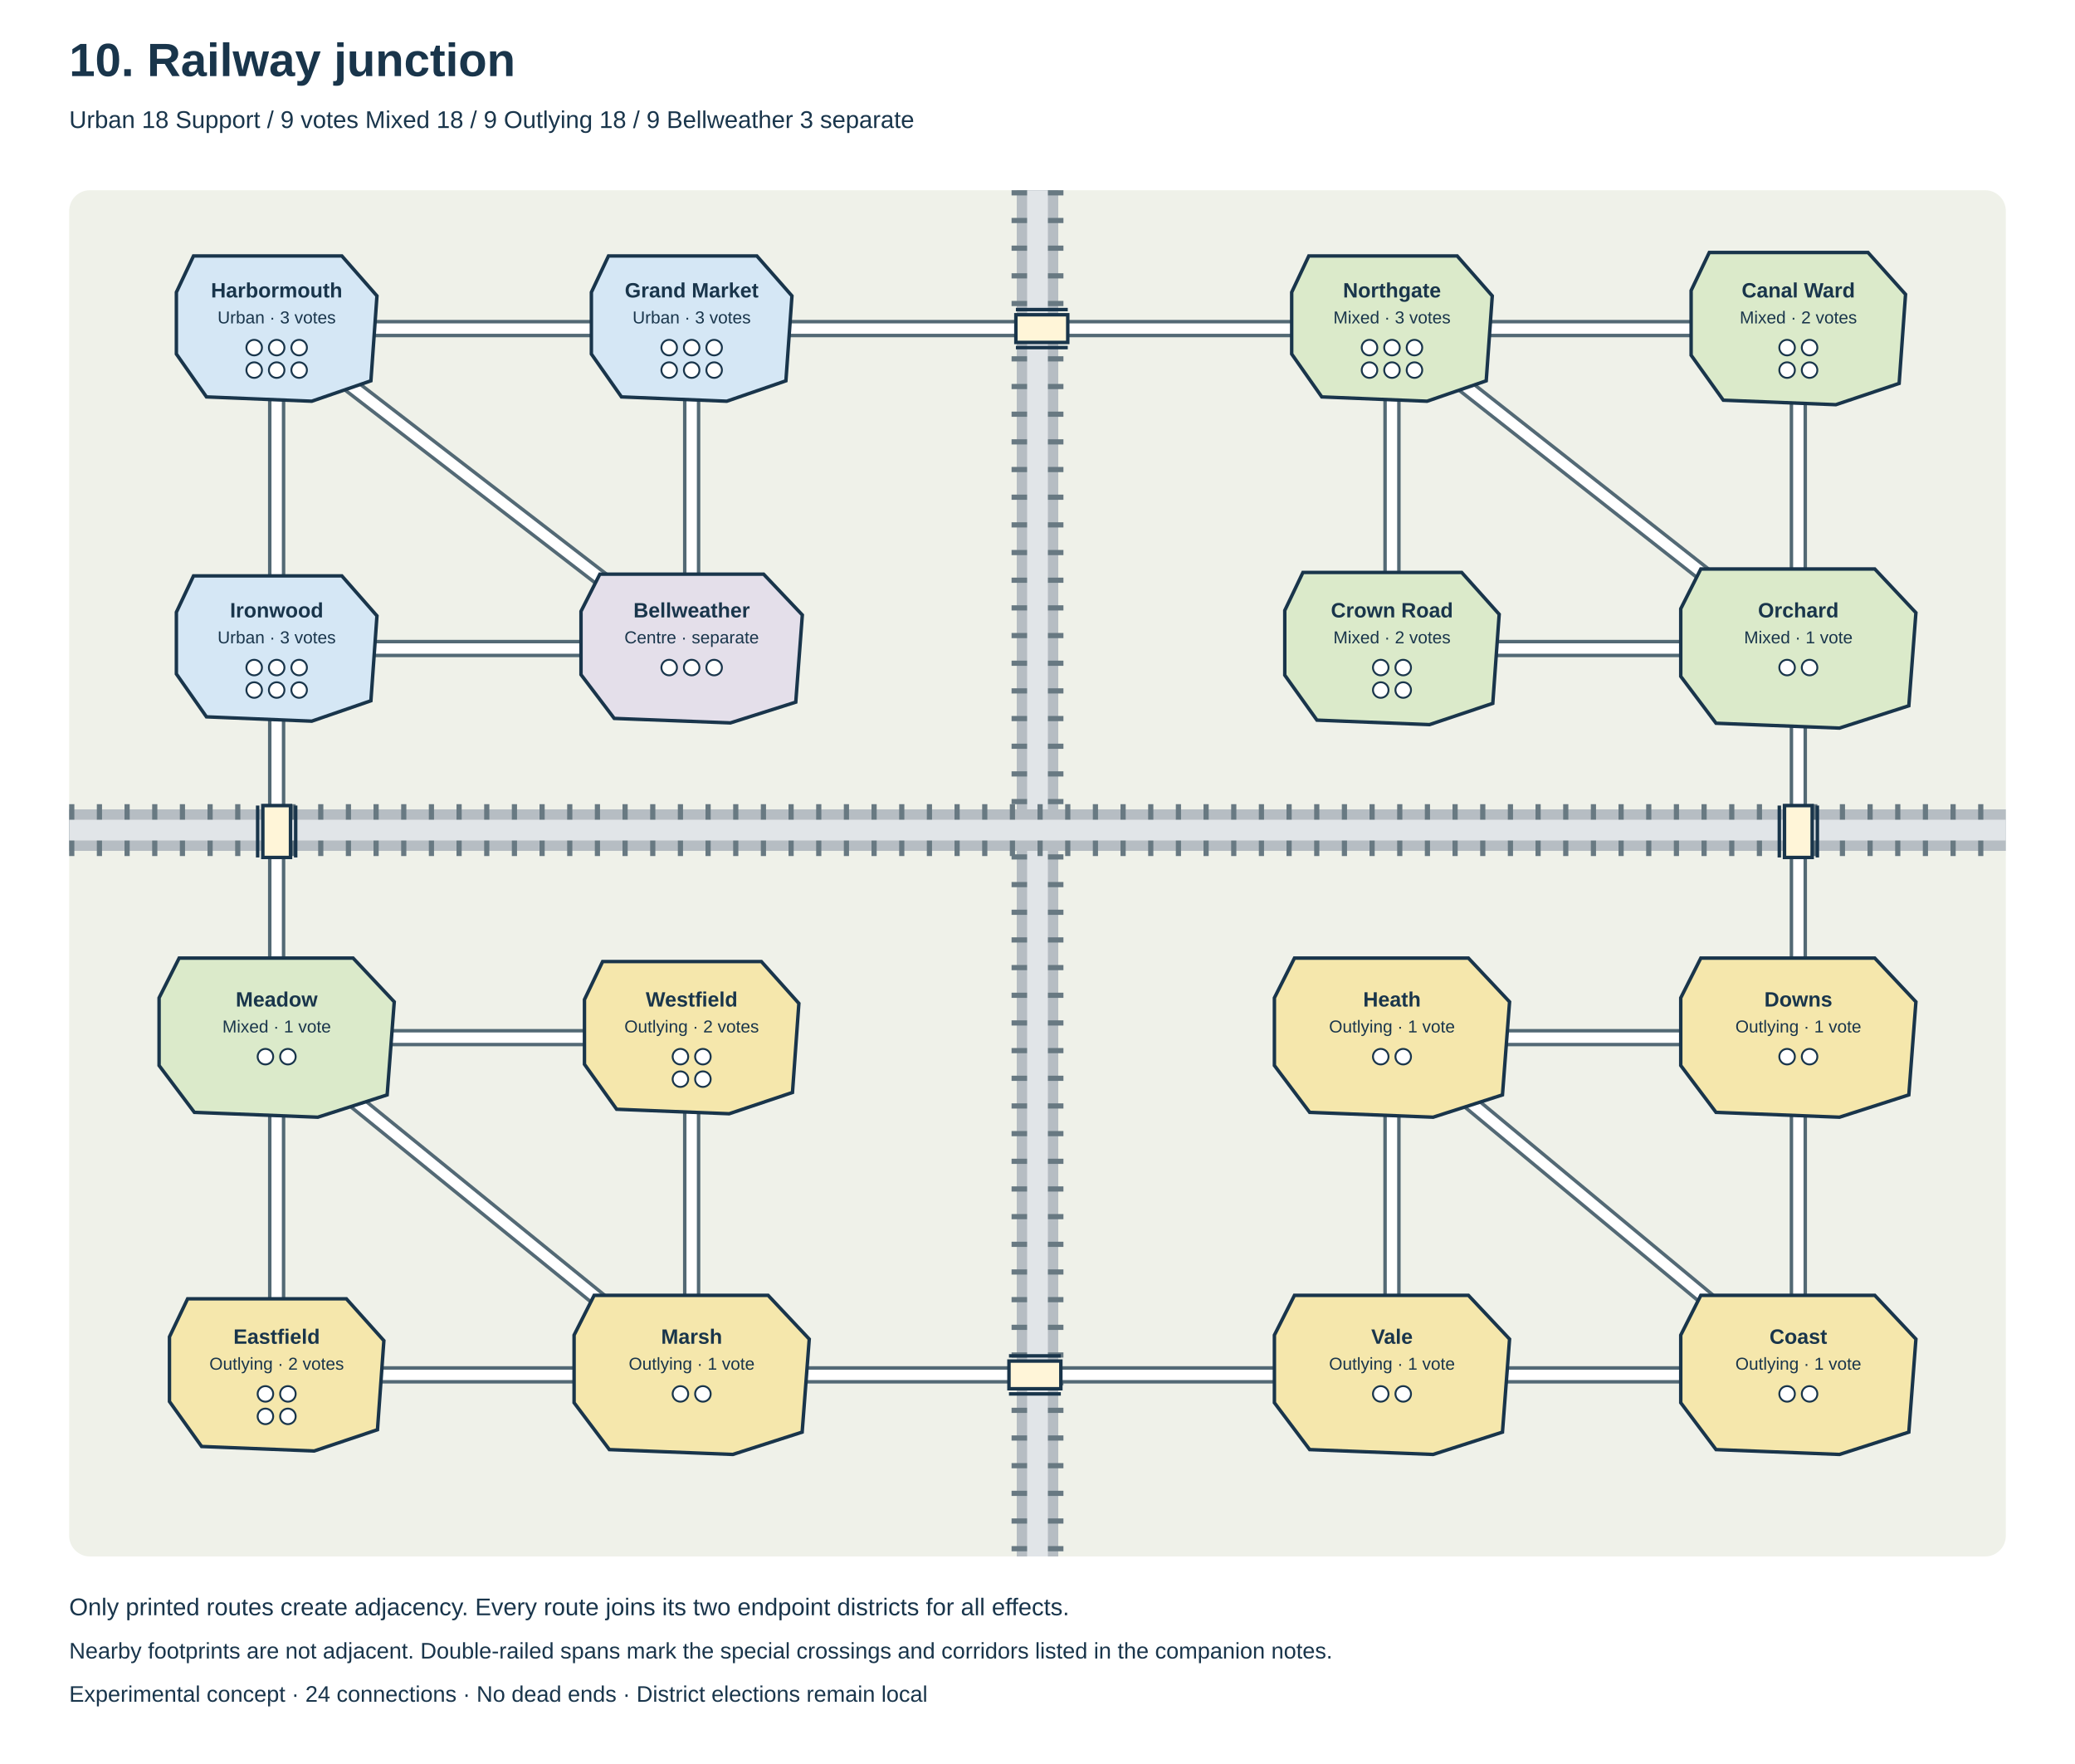
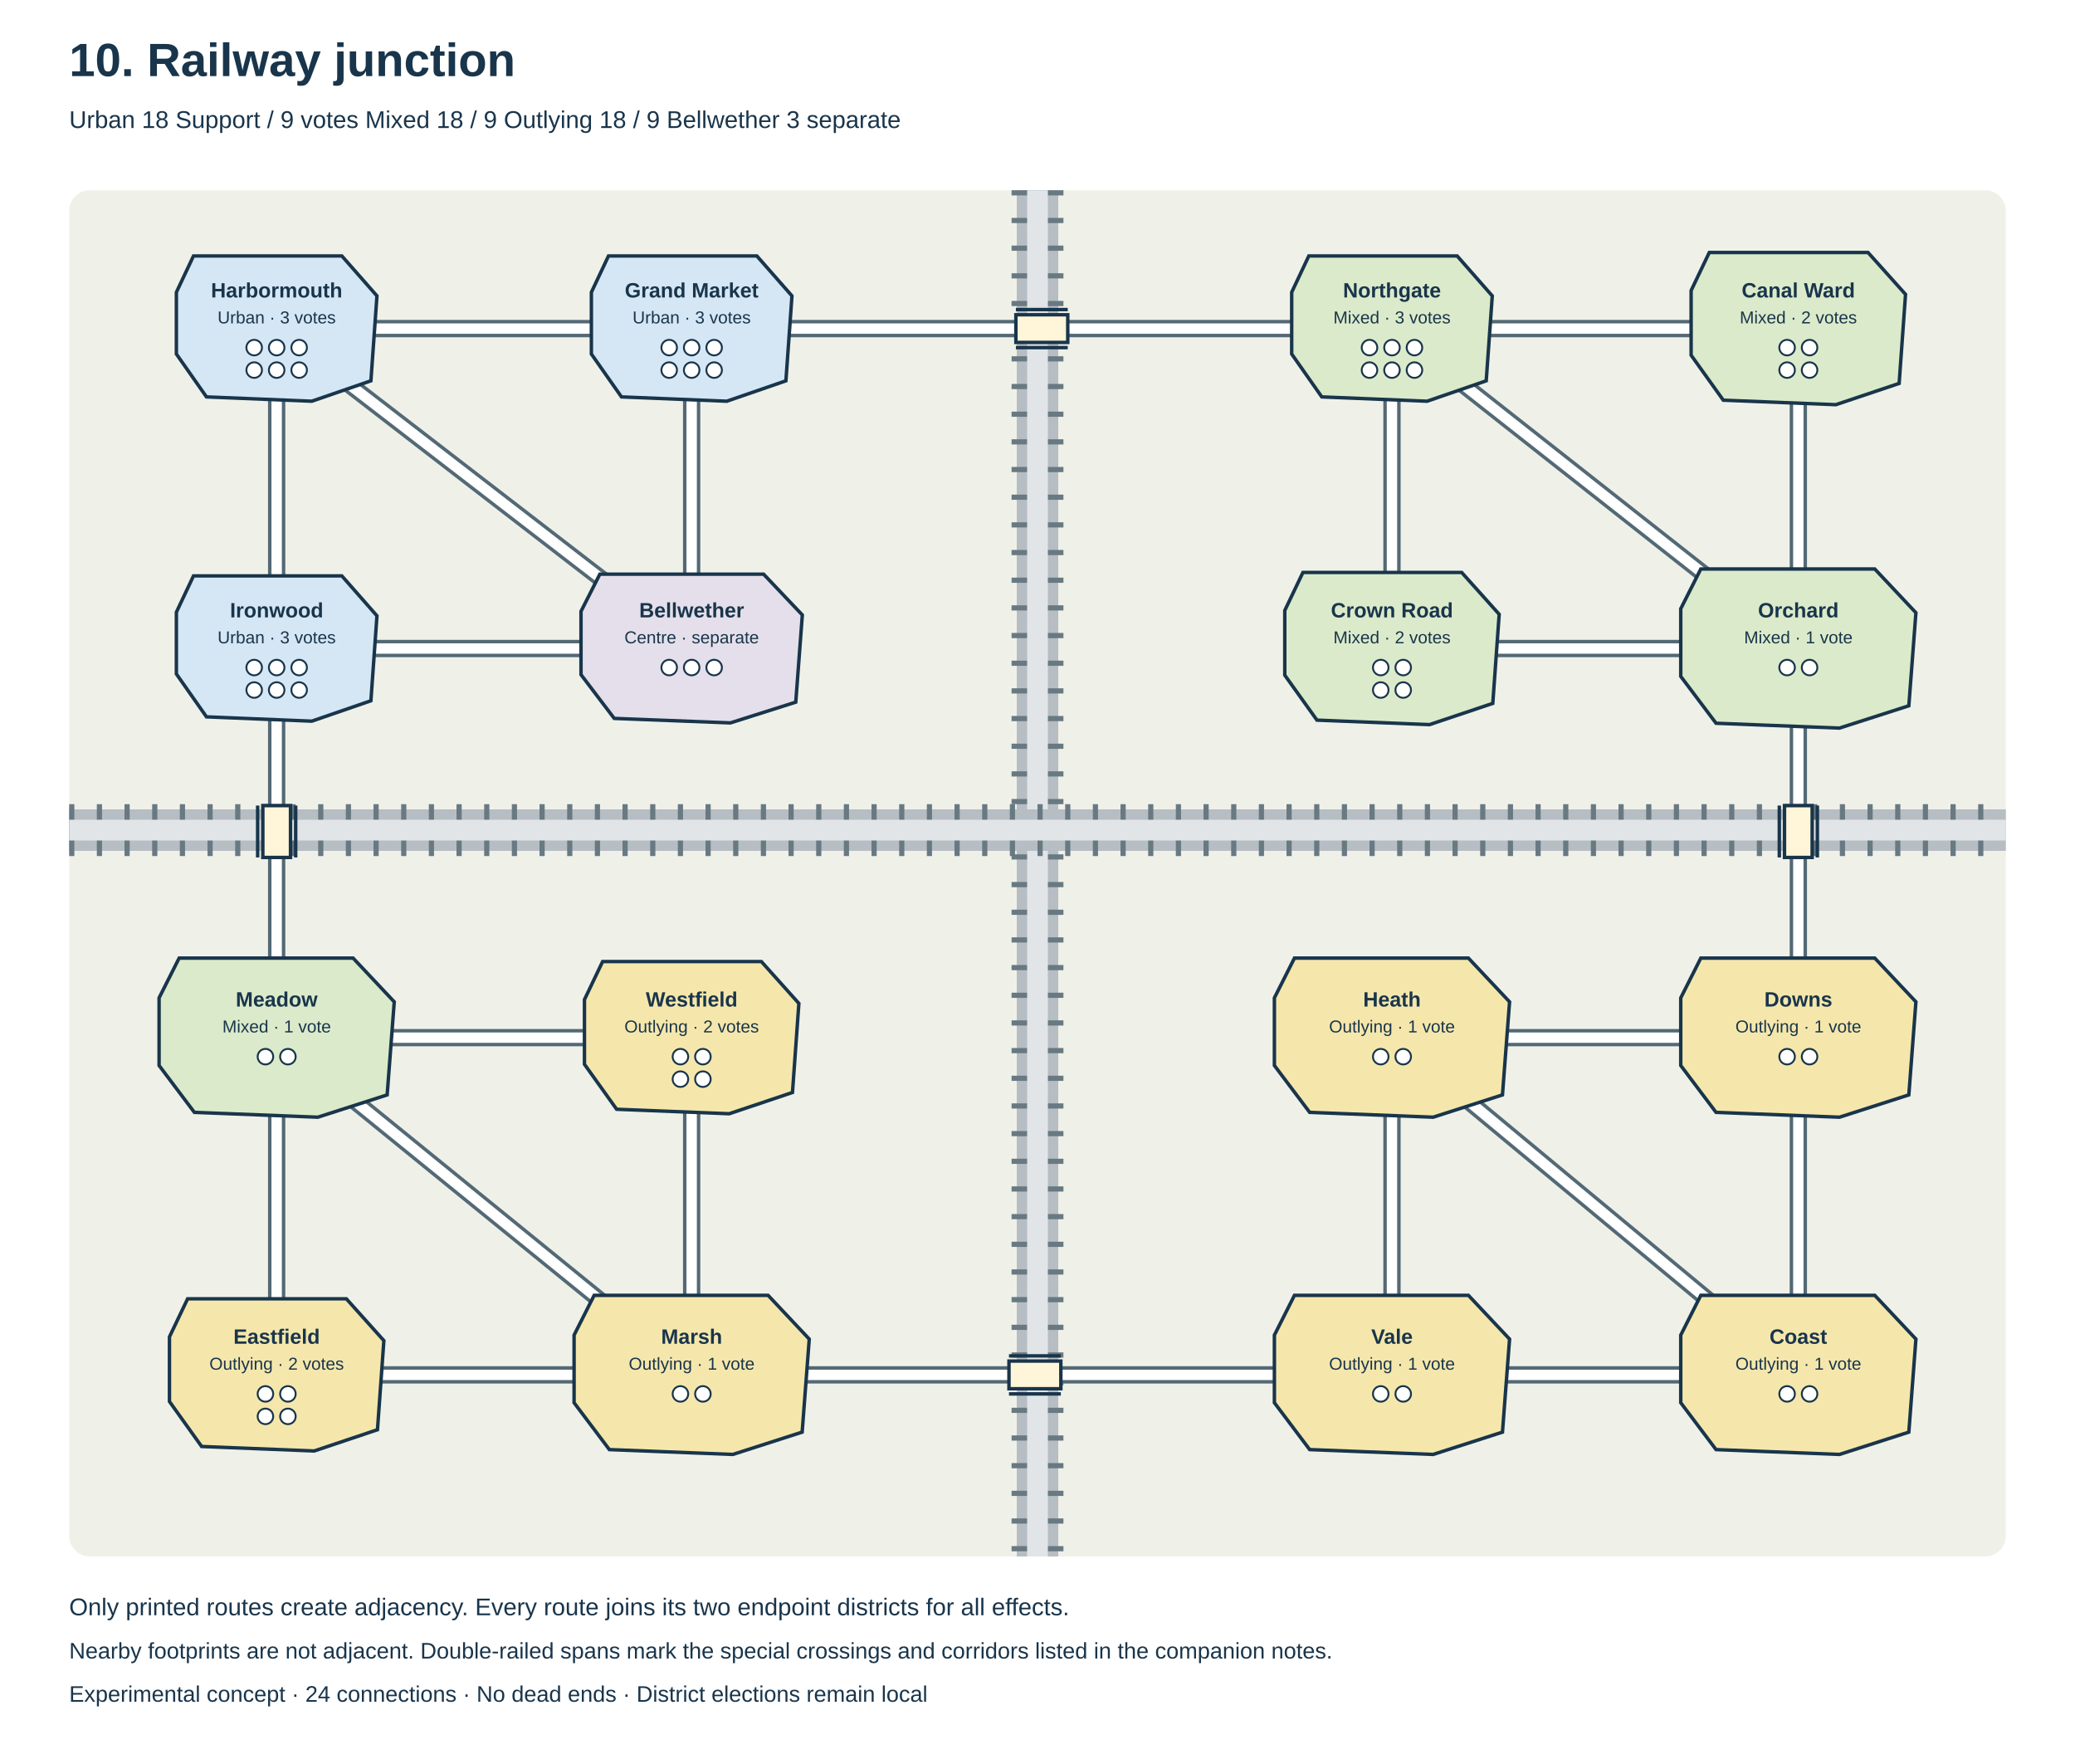
<svg xmlns="http://www.w3.org/2000/svg" viewBox="0 0 1200 1020" role="img" aria-labelledby="title desc">
  <style>text{font-family:Arial,sans-serif;fill:#19354b}.name{font-size:12px;font-weight:700}.detail{font-size:10px}.terrain{font-size:15px;font-style:italic;fill:#355564}</style>
  <rect width="1200" height="1020" fill="white" />
  <text x="40" y="44" font-size="27" font-weight="700">10. Railway junction</text>
-   <text x="40" y="74" font-size="14">Urban 18 Support / 9 votes     Mixed 18 / 9     Outlying 18 / 9     Bellweather 3 separate</text>
+   <text x="40" y="74" font-size="14">Urban 18 Support / 9 votes     Mixed 18 / 9     Outlying 18 / 9     Bellwether 3 separate</text>
  <rect x="40" y="110" width="1120" height="790" rx="12" fill="#eff1e9" />
  <polyline points="600.0,110.0 600.0,900.0" fill="none" stroke="#b6bdc3" stroke-width="24" stroke-linejoin="round" />
  <polyline points="600.0,110.0 600.0,900.0" fill="none" stroke="#687982" stroke-width="30" stroke-dasharray="3 13" />
  <polyline points="600.0,110.0 600.0,900.0" fill="none" stroke="#e1e5e8" stroke-width="12" />
  <polyline points="40.0,480.0 1160.0,480.0" fill="none" stroke="#b6bdc3" stroke-width="24" stroke-linejoin="round" />
  <polyline points="40.0,480.0 1160.0,480.0" fill="none" stroke="#687982" stroke-width="30" stroke-dasharray="3 13" />
  <polyline points="40.0,480.0 1160.0,480.0" fill="none" stroke="#e1e5e8" stroke-width="12" />
  <g data-route="B-D">
    <path d="M 400,190 L 805,190" fill="none" stroke="#536975" stroke-width="10" stroke-linecap="round" />
    <path d="M 400,190 L 805,190" fill="none" stroke="#ffffff" stroke-width="6" />
  </g>
  <g transform="translate(602.5 190.0) rotate(0.0)" aria-label="viaduct">
    <rect x="-15" y="-8" width="30" height="16" fill="#fff5d8" stroke="#19354b" stroke-width="2" />
    <path d="M -15,-11 h30 M -15,11 h30" stroke="#19354b" stroke-width="2" />
  </g>
  <g data-route="G-M">
    <path d="M 1040,375 L 1040,600" fill="none" stroke="#536975" stroke-width="10" stroke-linecap="round" />
    <path d="M 1040,375 L 1040,600" fill="none" stroke="#ffffff" stroke-width="6" />
  </g>
  <g transform="translate(1040.0 480.8) rotate(90.0)" aria-label="viaduct">
    <rect x="-15" y="-8" width="30" height="16" fill="#fff5d8" stroke="#19354b" stroke-width="2" />
    <path d="M -15,-11 h30 M -15,11 h30" stroke="#19354b" stroke-width="2" />
  </g>
  <g data-route="N-K">
    <path d="M 805,795 L 400,795" fill="none" stroke="#536975" stroke-width="10" stroke-linecap="round" />
    <path d="M 805,795 L 400,795" fill="none" stroke="#ffffff" stroke-width="6" />
  </g>
  <g transform="translate(598.5 795.0) rotate(180.0)" aria-label="viaduct">
    <rect x="-15" y="-8" width="30" height="16" fill="#fff5d8" stroke="#19354b" stroke-width="2" />
    <path d="M -15,-11 h30 M -15,11 h30" stroke="#19354b" stroke-width="2" />
  </g>
  <g data-route="C-H">
    <path d="M 160,375 L 160,600" fill="none" stroke="#536975" stroke-width="10" stroke-linecap="round" />
    <path d="M 160,375 L 160,600" fill="none" stroke="#ffffff" stroke-width="6" />
  </g>
  <g transform="translate(160.0 480.8) rotate(90.0)" aria-label="viaduct">
    <rect x="-15" y="-8" width="30" height="16" fill="#fff5d8" stroke="#19354b" stroke-width="2" />
    <path d="M -15,-11 h30 M -15,11 h30" stroke="#19354b" stroke-width="2" />
  </g>
  <g data-route="A-C">
    <path d="M 160,190 L 160,375" fill="none" stroke="#536975" stroke-width="10" stroke-linecap="round" />
    <path d="M 160,190 L 160,375" fill="none" stroke="#ffffff" stroke-width="6" />
  </g>
  <g data-route="B-X">
    <path d="M 400,190 L 400,375" fill="none" stroke="#536975" stroke-width="10" stroke-linecap="round" />
    <path d="M 400,190 L 400,375" fill="none" stroke="#ffffff" stroke-width="6" />
  </g>
  <g data-route="D-F">
    <path d="M 805,190 L 805,375" fill="none" stroke="#536975" stroke-width="10" stroke-linecap="round" />
    <path d="M 805,190 L 805,375" fill="none" stroke="#ffffff" stroke-width="6" />
  </g>
  <g data-route="E-G">
    <path d="M 1040,190 L 1040,375" fill="none" stroke="#536975" stroke-width="10" stroke-linecap="round" />
    <path d="M 1040,190 L 1040,375" fill="none" stroke="#ffffff" stroke-width="6" />
  </g>
  <g data-route="H-J">
    <path d="M 160,600 L 160,795" fill="none" stroke="#536975" stroke-width="10" stroke-linecap="round" />
    <path d="M 160,600 L 160,795" fill="none" stroke="#ffffff" stroke-width="6" />
  </g>
  <g data-route="I-K">
    <path d="M 400,600 L 400,795" fill="none" stroke="#536975" stroke-width="10" stroke-linecap="round" />
    <path d="M 400,600 L 400,795" fill="none" stroke="#ffffff" stroke-width="6" />
  </g>
  <g data-route="L-N">
    <path d="M 805,600 L 805,795" fill="none" stroke="#536975" stroke-width="10" stroke-linecap="round" />
    <path d="M 805,600 L 805,795" fill="none" stroke="#ffffff" stroke-width="6" />
  </g>
  <g data-route="M-O">
    <path d="M 1040,600 L 1040,795" fill="none" stroke="#536975" stroke-width="10" stroke-linecap="round" />
    <path d="M 1040,600 L 1040,795" fill="none" stroke="#ffffff" stroke-width="6" />
  </g>
  <g data-route="D-E">
    <path d="M 805,190 L 1040,190" fill="none" stroke="#536975" stroke-width="10" stroke-linecap="round" />
    <path d="M 805,190 L 1040,190" fill="none" stroke="#ffffff" stroke-width="6" />
  </g>
  <g data-route="L-M">
    <path d="M 805,600 L 1040,600" fill="none" stroke="#536975" stroke-width="10" stroke-linecap="round" />
    <path d="M 805,600 L 1040,600" fill="none" stroke="#ffffff" stroke-width="6" />
  </g>
  <g data-route="A-B">
    <path d="M 160,190 L 400,190" fill="none" stroke="#536975" stroke-width="10" stroke-linecap="round" />
    <path d="M 160,190 L 400,190" fill="none" stroke="#ffffff" stroke-width="6" />
  </g>
  <g data-route="F-G">
    <path d="M 805,375 L 1040,375" fill="none" stroke="#536975" stroke-width="10" stroke-linecap="round" />
    <path d="M 805,375 L 1040,375" fill="none" stroke="#ffffff" stroke-width="6" />
  </g>
  <g data-route="N-O">
    <path d="M 805,795 L 1040,795" fill="none" stroke="#536975" stroke-width="10" stroke-linecap="round" />
    <path d="M 805,795 L 1040,795" fill="none" stroke="#ffffff" stroke-width="6" />
  </g>
  <g data-route="C-X">
    <path d="M 160,375 L 400,375" fill="none" stroke="#536975" stroke-width="10" stroke-linecap="round" />
    <path d="M 160,375 L 400,375" fill="none" stroke="#ffffff" stroke-width="6" />
  </g>
  <g data-route="H-I">
    <path d="M 160,600 L 400,600" fill="none" stroke="#536975" stroke-width="10" stroke-linecap="round" />
    <path d="M 160,600 L 400,600" fill="none" stroke="#ffffff" stroke-width="6" />
  </g>
  <g data-route="J-K">
    <path d="M 160,795 L 400,795" fill="none" stroke="#536975" stroke-width="10" stroke-linecap="round" />
    <path d="M 160,795 L 400,795" fill="none" stroke="#ffffff" stroke-width="6" />
  </g>
  <g data-route="D-G">
    <path d="M 805,190 L 1040,375" fill="none" stroke="#536975" stroke-width="10" stroke-linecap="round" />
    <path d="M 805,190 L 1040,375" fill="none" stroke="#ffffff" stroke-width="6" />
  </g>
  <g data-route="A-X">
    <path d="M 160,190 L 400,375" fill="none" stroke="#536975" stroke-width="10" stroke-linecap="round" />
    <path d="M 160,190 L 400,375" fill="none" stroke="#ffffff" stroke-width="6" />
  </g>
  <g data-route="L-O">
    <path d="M 805,600 L 1040,795" fill="none" stroke="#536975" stroke-width="10" stroke-linecap="round" />
    <path d="M 805,600 L 1040,795" fill="none" stroke="#ffffff" stroke-width="6" />
  </g>
  <g data-route="H-K">
    <path d="M 160,600 L 400,795" fill="none" stroke="#536975" stroke-width="10" stroke-linecap="round" />
    <path d="M 160,600 L 400,795" fill="none" stroke="#ffffff" stroke-width="6" />
  </g>
  <g data-district="A">
    <polygon points="111.9,148.0 197.7,148.0 218.0,171.1 214.5,220.2 180.3,232.0 119.4,229.5 102.0,204.7 102.0,169.0" fill="#d5e7f5" stroke="#19354b" stroke-width="2" />
    <text class="name" x="160" y="172" text-anchor="middle">Harbormouth</text>
    <text class="detail" x="160" y="187" text-anchor="middle">Urban · 3 votes</text>
    <circle cx="147.0" cy="201" r="4.5" fill="white" stroke="#19354b" stroke-width="1.1" />
    <circle cx="160.0" cy="201" r="4.5" fill="white" stroke="#19354b" stroke-width="1.1" />
    <circle cx="173.0" cy="201" r="4.5" fill="white" stroke="#19354b" stroke-width="1.1" />
    <circle cx="147.0" cy="214" r="4.5" fill="white" stroke="#19354b" stroke-width="1.1" />
    <circle cx="160.0" cy="214" r="4.5" fill="white" stroke="#19354b" stroke-width="1.1" />
    <circle cx="173.0" cy="214" r="4.5" fill="white" stroke="#19354b" stroke-width="1.1" />
  </g>
  <g data-district="B">
    <polygon points="351.9,148.0 437.7,148.0 458.0,171.1 454.5,220.2 420.3,232.0 359.4,229.5 342.0,204.7 342.0,169.0" fill="#d5e7f5" stroke="#19354b" stroke-width="2" />
    <text class="name" x="400" y="172" text-anchor="middle">Grand Market</text>
    <text class="detail" x="400" y="187" text-anchor="middle">Urban · 3 votes</text>
    <circle cx="387.0" cy="201" r="4.5" fill="white" stroke="#19354b" stroke-width="1.1" />
    <circle cx="400.0" cy="201" r="4.5" fill="white" stroke="#19354b" stroke-width="1.1" />
    <circle cx="413.0" cy="201" r="4.5" fill="white" stroke="#19354b" stroke-width="1.1" />
    <circle cx="387.0" cy="214" r="4.5" fill="white" stroke="#19354b" stroke-width="1.1" />
    <circle cx="400.0" cy="214" r="4.5" fill="white" stroke="#19354b" stroke-width="1.1" />
    <circle cx="413.0" cy="214" r="4.5" fill="white" stroke="#19354b" stroke-width="1.1" />
  </g>
  <g data-district="C">
    <polygon points="111.9,333.0 197.7,333.0 218.0,356.1 214.5,405.2 180.3,417.0 119.4,414.5 102.0,389.7 102.0,354.0" fill="#d5e7f5" stroke="#19354b" stroke-width="2" />
    <text class="name" x="160" y="357" text-anchor="middle">Ironwood</text>
    <text class="detail" x="160" y="372" text-anchor="middle">Urban · 3 votes</text>
    <circle cx="147.0" cy="386" r="4.5" fill="white" stroke="#19354b" stroke-width="1.1" />
    <circle cx="160.0" cy="386" r="4.5" fill="white" stroke="#19354b" stroke-width="1.1" />
    <circle cx="173.0" cy="386" r="4.5" fill="white" stroke="#19354b" stroke-width="1.1" />
    <circle cx="147.0" cy="399" r="4.5" fill="white" stroke="#19354b" stroke-width="1.1" />
    <circle cx="160.0" cy="399" r="4.5" fill="white" stroke="#19354b" stroke-width="1.1" />
    <circle cx="173.0" cy="399" r="4.5" fill="white" stroke="#19354b" stroke-width="1.1" />
  </g>
  <g data-district="X">
    <polygon points="346.9,332.0 441.6,332.0 464.0,355.6 460.2,406.0 422.4,418.0 355.2,415.4 336.0,390.1 336.0,353.5" fill="#e4dfea" stroke="#19354b" stroke-width="2" />
-     <text class="name" x="400" y="357" text-anchor="middle">Bellweather</text>
+     <text class="name" x="400" y="357" text-anchor="middle">Bellwether</text>
    <text class="detail" x="400" y="372" text-anchor="middle">Centre · separate</text>
    <circle cx="387.0" cy="386" r="4.5" fill="white" stroke="#19354b" stroke-width="1.1" />
    <circle cx="400.0" cy="386" r="4.5" fill="white" stroke="#19354b" stroke-width="1.1" />
    <circle cx="413.0" cy="386" r="4.5" fill="white" stroke="#19354b" stroke-width="1.1" />
  </g>
  <g data-district="D">
    <polygon points="756.9,148.0 842.7,148.0 863.0,171.1 859.5,220.2 825.3,232.0 764.4,229.5 747.0,204.7 747.0,169.0" fill="#dbeaca" stroke="#19354b" stroke-width="2" />
    <text class="name" x="805" y="172" text-anchor="middle">Northgate</text>
    <text class="detail" x="805" y="187" text-anchor="middle">Mixed · 3 votes</text>
    <circle cx="792.0" cy="201" r="4.5" fill="white" stroke="#19354b" stroke-width="1.1" />
    <circle cx="805.0" cy="201" r="4.5" fill="white" stroke="#19354b" stroke-width="1.1" />
    <circle cx="818.0" cy="201" r="4.5" fill="white" stroke="#19354b" stroke-width="1.1" />
    <circle cx="792.0" cy="214" r="4.5" fill="white" stroke="#19354b" stroke-width="1.1" />
    <circle cx="805.0" cy="214" r="4.5" fill="white" stroke="#19354b" stroke-width="1.1" />
    <circle cx="818.0" cy="214" r="4.5" fill="white" stroke="#19354b" stroke-width="1.1" />
  </g>
  <g data-district="E">
    <polygon points="988.5,146.0 1080.3,146.0 1102.0,170.2 1098.3,221.7 1061.7,234.0 996.6,231.4 978.0,205.4 978.0,168.0" fill="#dbeaca" stroke="#19354b" stroke-width="2" />
    <text class="name" x="1040" y="172" text-anchor="middle">Canal Ward</text>
    <text class="detail" x="1040" y="187" text-anchor="middle">Mixed · 2 votes</text>
    <circle cx="1033.5" cy="201" r="4.5" fill="white" stroke="#19354b" stroke-width="1.1" />
    <circle cx="1046.5" cy="201" r="4.5" fill="white" stroke="#19354b" stroke-width="1.1" />
    <circle cx="1033.5" cy="214" r="4.5" fill="white" stroke="#19354b" stroke-width="1.1" />
    <circle cx="1046.5" cy="214" r="4.5" fill="white" stroke="#19354b" stroke-width="1.1" />
  </g>
  <g data-district="F">
    <polygon points="753.5,331.0 845.3,331.0 867.0,355.2 863.3,406.7 826.7,419.0 761.6,416.4 743.0,390.4 743.0,353.0" fill="#dbeaca" stroke="#19354b" stroke-width="2" />
    <text class="name" x="805" y="357" text-anchor="middle">Crown Road</text>
    <text class="detail" x="805" y="372" text-anchor="middle">Mixed · 2 votes</text>
    <circle cx="798.5" cy="386" r="4.5" fill="white" stroke="#19354b" stroke-width="1.1" />
    <circle cx="811.5" cy="386" r="4.5" fill="white" stroke="#19354b" stroke-width="1.1" />
    <circle cx="798.5" cy="399" r="4.5" fill="white" stroke="#19354b" stroke-width="1.1" />
    <circle cx="811.5" cy="399" r="4.5" fill="white" stroke="#19354b" stroke-width="1.1" />
  </g>
  <g data-district="G">
    <polygon points="983.6,329.0 1084.2,329.0 1108.0,354.3 1103.9,408.1 1063.8,421.0 992.4,418.2 972.0,391.1 972.0,352.0" fill="#dbeaca" stroke="#19354b" stroke-width="2" />
    <text class="name" x="1040" y="357" text-anchor="middle">Orchard</text>
    <text class="detail" x="1040" y="372" text-anchor="middle">Mixed · 1 vote</text>
    <circle cx="1033.5" cy="386" r="4.5" fill="white" stroke="#19354b" stroke-width="1.1" />
    <circle cx="1046.5" cy="386" r="4.5" fill="white" stroke="#19354b" stroke-width="1.1" />
  </g>
  <g data-district="H">
    <polygon points="103.6,554.0 204.2,554.0 228.0,579.3 223.9,633.1 183.8,646.0 112.4,643.2 92.0,616.1 92.0,577.0" fill="#dbeaca" stroke="#19354b" stroke-width="2" />
    <text class="name" x="160" y="582" text-anchor="middle">Meadow</text>
    <text class="detail" x="160" y="597" text-anchor="middle">Mixed · 1 vote</text>
    <circle cx="153.5" cy="611" r="4.5" fill="white" stroke="#19354b" stroke-width="1.1" />
    <circle cx="166.5" cy="611" r="4.5" fill="white" stroke="#19354b" stroke-width="1.1" />
  </g>
  <g data-district="I">
    <polygon points="348.5,556.0 440.3,556.0 462.0,580.2 458.3,631.7 421.7,644.0 356.6,641.4 338.0,615.4 338.0,578.0" fill="#f5e7ac" stroke="#19354b" stroke-width="2" />
    <text class="name" x="400" y="582" text-anchor="middle">Westfield</text>
    <text class="detail" x="400" y="597" text-anchor="middle">Outlying · 2 votes</text>
    <circle cx="393.5" cy="611" r="4.5" fill="white" stroke="#19354b" stroke-width="1.1" />
    <circle cx="406.5" cy="611" r="4.5" fill="white" stroke="#19354b" stroke-width="1.1" />
    <circle cx="393.5" cy="624" r="4.5" fill="white" stroke="#19354b" stroke-width="1.1" />
    <circle cx="406.5" cy="624" r="4.5" fill="white" stroke="#19354b" stroke-width="1.1" />
  </g>
  <g data-district="J">
    <polygon points="108.5,751.0 200.3,751.0 222.0,775.2 218.3,826.7 181.7,839.0 116.6,836.4 98.0,810.4 98.0,773.0" fill="#f5e7ac" stroke="#19354b" stroke-width="2" />
    <text class="name" x="160" y="777" text-anchor="middle">Eastfield</text>
    <text class="detail" x="160" y="792" text-anchor="middle">Outlying · 2 votes</text>
    <circle cx="153.5" cy="806" r="4.5" fill="white" stroke="#19354b" stroke-width="1.1" />
    <circle cx="166.5" cy="806" r="4.5" fill="white" stroke="#19354b" stroke-width="1.1" />
    <circle cx="153.5" cy="819" r="4.5" fill="white" stroke="#19354b" stroke-width="1.1" />
    <circle cx="166.5" cy="819" r="4.5" fill="white" stroke="#19354b" stroke-width="1.1" />
  </g>
  <g data-district="K">
    <polygon points="343.6,749.0 444.2,749.0 468.0,774.3 463.9,828.1 423.8,841.0 352.4,838.2 332.0,811.1 332.0,772.0" fill="#f5e7ac" stroke="#19354b" stroke-width="2" />
    <text class="name" x="400" y="777" text-anchor="middle">Marsh</text>
    <text class="detail" x="400" y="792" text-anchor="middle">Outlying · 1 vote</text>
    <circle cx="393.5" cy="806" r="4.5" fill="white" stroke="#19354b" stroke-width="1.1" />
    <circle cx="406.5" cy="806" r="4.5" fill="white" stroke="#19354b" stroke-width="1.1" />
  </g>
  <g data-district="L">
    <polygon points="748.6,554.0 849.2,554.0 873.0,579.3 868.9,633.1 828.8,646.0 757.4,643.2 737.0,616.1 737.0,577.0" fill="#f5e7ac" stroke="#19354b" stroke-width="2" />
    <text class="name" x="805" y="582" text-anchor="middle">Heath</text>
    <text class="detail" x="805" y="597" text-anchor="middle">Outlying · 1 vote</text>
    <circle cx="798.5" cy="611" r="4.5" fill="white" stroke="#19354b" stroke-width="1.1" />
    <circle cx="811.5" cy="611" r="4.5" fill="white" stroke="#19354b" stroke-width="1.1" />
  </g>
  <g data-district="M">
    <polygon points="983.6,554.0 1084.2,554.0 1108.0,579.3 1103.9,633.1 1063.8,646.0 992.4,643.2 972.0,616.1 972.0,577.0" fill="#f5e7ac" stroke="#19354b" stroke-width="2" />
    <text class="name" x="1040" y="582" text-anchor="middle">Downs</text>
    <text class="detail" x="1040" y="597" text-anchor="middle">Outlying · 1 vote</text>
    <circle cx="1033.5" cy="611" r="4.5" fill="white" stroke="#19354b" stroke-width="1.1" />
    <circle cx="1046.5" cy="611" r="4.5" fill="white" stroke="#19354b" stroke-width="1.1" />
  </g>
  <g data-district="N">
    <polygon points="748.6,749.0 849.2,749.0 873.0,774.3 868.9,828.1 828.8,841.0 757.4,838.2 737.0,811.1 737.0,772.0" fill="#f5e7ac" stroke="#19354b" stroke-width="2" />
    <text class="name" x="805" y="777" text-anchor="middle">Vale</text>
    <text class="detail" x="805" y="792" text-anchor="middle">Outlying · 1 vote</text>
    <circle cx="798.5" cy="806" r="4.5" fill="white" stroke="#19354b" stroke-width="1.1" />
    <circle cx="811.5" cy="806" r="4.5" fill="white" stroke="#19354b" stroke-width="1.1" />
  </g>
  <g data-district="O">
    <polygon points="983.6,749.0 1084.2,749.0 1108.0,774.3 1103.9,828.1 1063.8,841.0 992.4,838.2 972.0,811.1 972.0,772.0" fill="#f5e7ac" stroke="#19354b" stroke-width="2" />
    <text class="name" x="1040" y="777" text-anchor="middle">Coast</text>
    <text class="detail" x="1040" y="792" text-anchor="middle">Outlying · 1 vote</text>
    <circle cx="1033.5" cy="806" r="4.5" fill="white" stroke="#19354b" stroke-width="1.1" />
    <circle cx="1046.5" cy="806" r="4.5" fill="white" stroke="#19354b" stroke-width="1.1" />
  </g>
  <text x="40" y="934" font-size="14">Only printed routes create adjacency. Every route joins its two endpoint districts for all effects.</text>
  <text x="40" y="959" font-size="13">Nearby footprints are not adjacent. Double-railed spans mark the special crossings and corridors listed in the companion notes.</text>
  <text x="40" y="984" font-size="13">Experimental concept · 24 connections · No dead ends · District elections remain local</text>
</svg>
